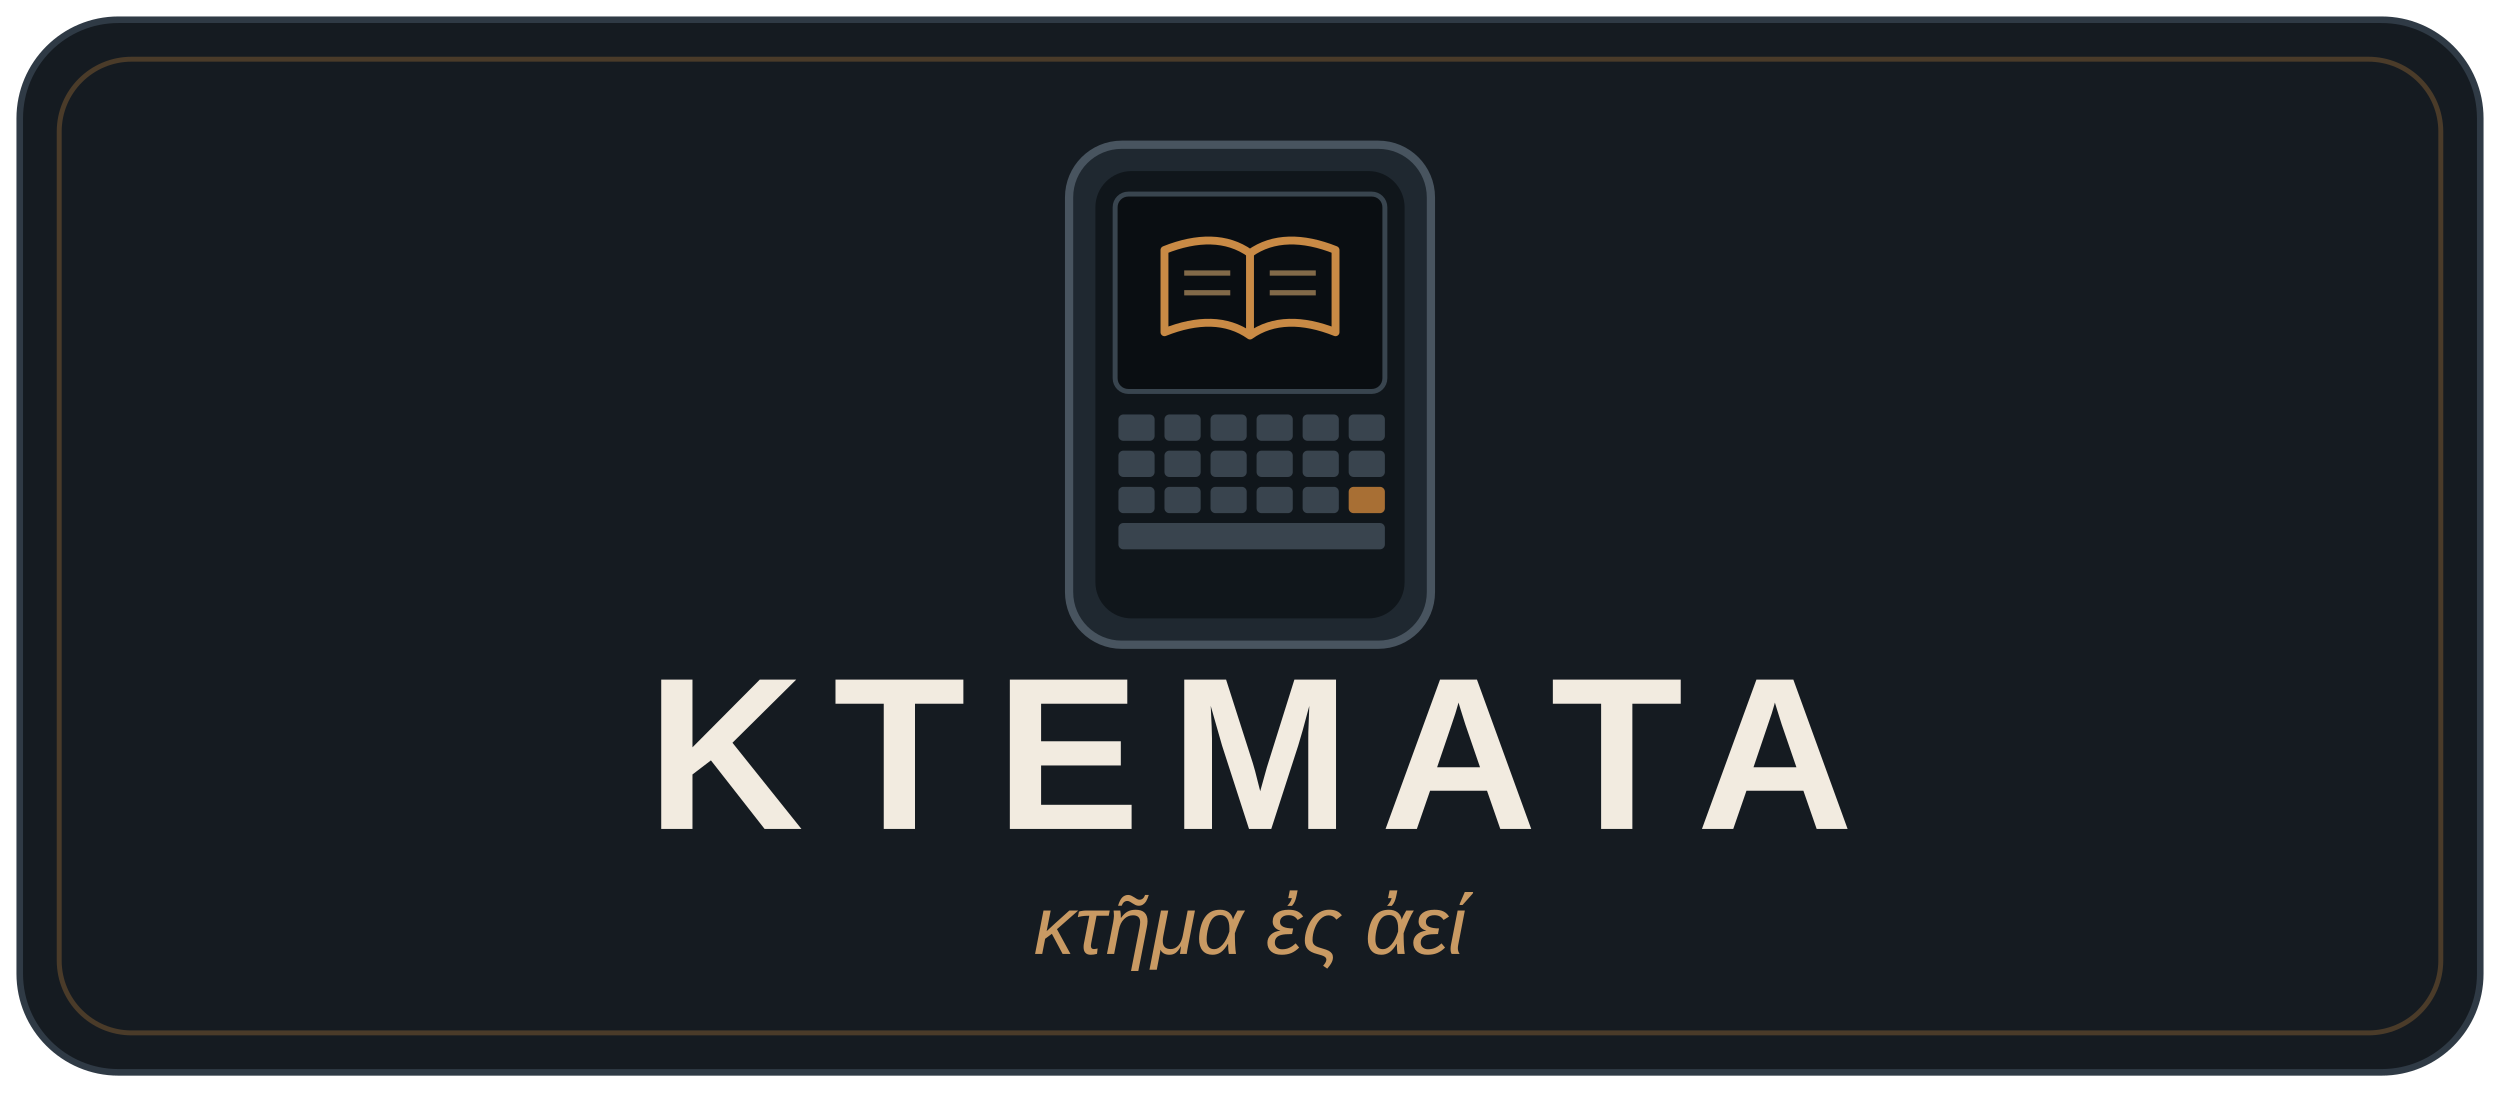
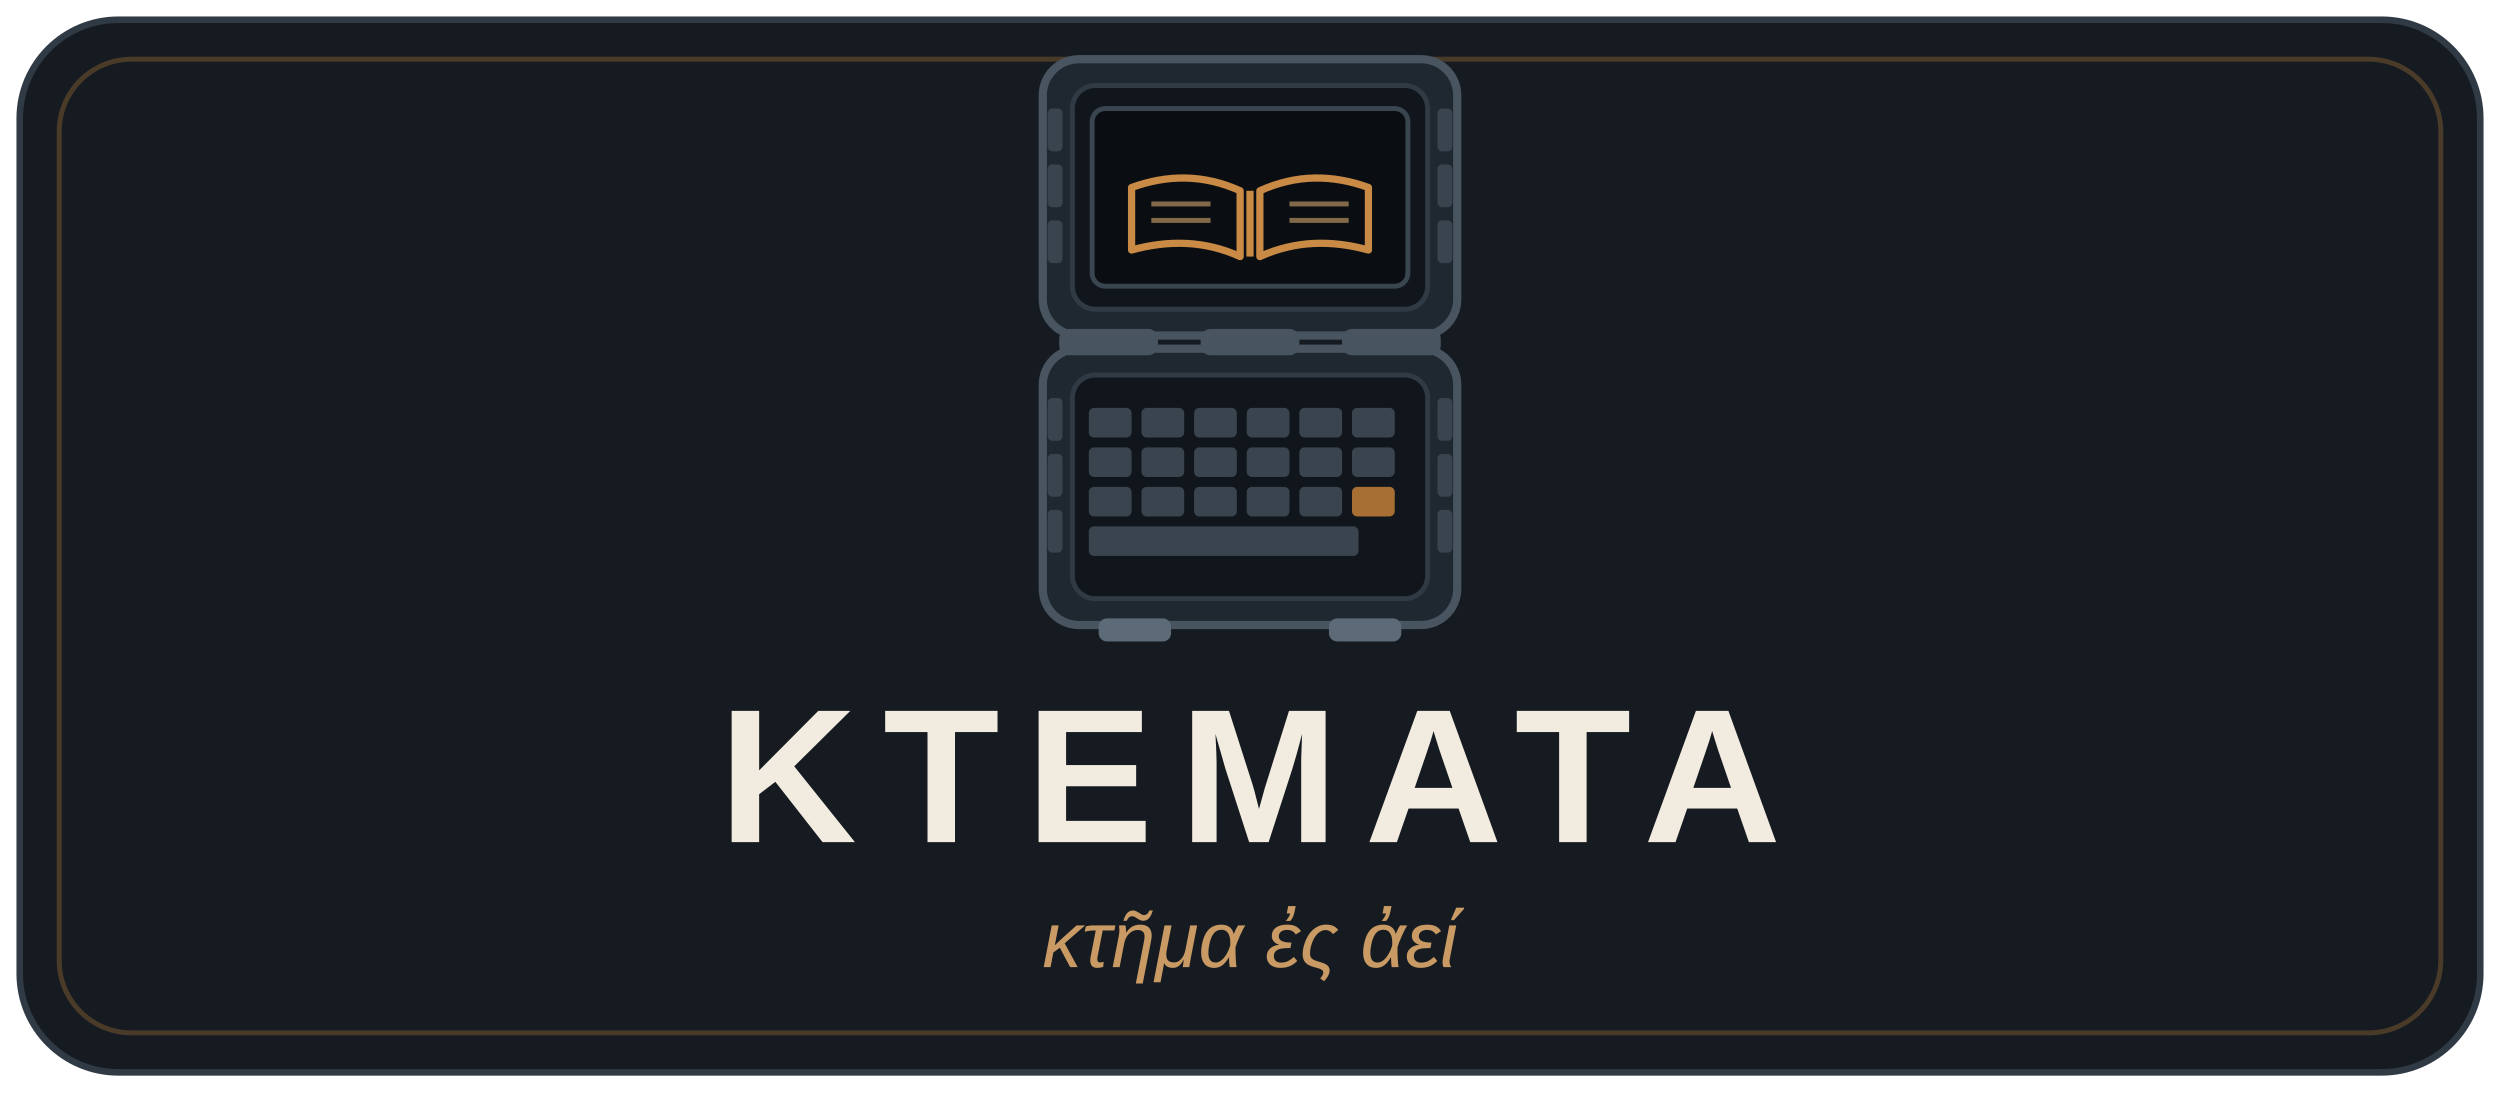
<svg xmlns="http://www.w3.org/2000/svg" viewBox="0 0 760 332" width="760" height="332" role="img" aria-labelledby="title desc">
  <rect x="6" y="6" width="748" height="320" rx="30" fill="#151b21" stroke="#2f3a45" stroke-width="2" />
  <rect x="18" y="18" width="724" height="296" rx="22" fill="none" stroke="#8a6234" stroke-opacity="0.45" stroke-width="1.5" />
-   <rect x="325" y="44" width="110" height="152" rx="16" fill="#1f2830" stroke="#48545f" stroke-width="2.5" />
-   <rect x="333" y="52" width="94" height="136" rx="11" fill="#10161b" />
-   <rect x="339" y="59" width="82" height="60" rx="4" fill="#0a0e12" stroke="#39454f" stroke-width="1.5" />
-   <path d="M354 76 C 364 72, 373 72, 380 77 C 387 72, 396 72, 406 76 L406 101 C 396 97, 387 97, 380 102 C 373 97, 364 97, 354 101 Z" fill="none" stroke="#c98a45" stroke-width="2.4" stroke-linejoin="round" />
-   <path d="M380 77 V102" stroke="#c98a45" stroke-width="2.4" />
-   <path d="M360 83 H374 M386 83 H400 M360 89 H374 M386 89 H400" stroke="#8f744f" stroke-width="1.6" opacity="0.9" />
+   <rect x="317" y="18" width="126" height="84" rx="11" fill="#1f2830" stroke="#48545f" stroke-width="2.5" />
+   <rect x="317" y="106" width="126" height="84" rx="11" fill="#1f2830" stroke="#48545f" stroke-width="2.5" />
  <g fill="#39444e">
-     <rect x="340" y="126" width="11" height="8" rx="1.5" />
-     <rect x="354" y="126" width="11" height="8" rx="1.5" />
-     <rect x="368" y="126" width="11" height="8" rx="1.5" />
-     <rect x="382" y="126" width="11" height="8" rx="1.5" />
-     <rect x="396" y="126" width="11" height="8" rx="1.5" />
-     <rect x="410" y="126" width="11" height="8" rx="1.5" />
-     <rect x="340" y="137" width="11" height="8" rx="1.5" />
-     <rect x="354" y="137" width="11" height="8" rx="1.5" />
-     <rect x="368" y="137" width="11" height="8" rx="1.5" />
-     <rect x="382" y="137" width="11" height="8" rx="1.5" />
-     <rect x="396" y="137" width="11" height="8" rx="1.5" />
-     <rect x="410" y="137" width="11" height="8" rx="1.5" />
-     <rect x="340" y="148" width="11" height="8" rx="1.5" />
-     <rect x="354" y="148" width="11" height="8" rx="1.5" />
-     <rect x="368" y="148" width="11" height="8" rx="1.5" />
-     <rect x="382" y="148" width="11" height="8" rx="1.5" />
-     <rect x="396" y="148" width="11" height="8" rx="1.5" />
-     <rect x="340" y="159" width="81" height="8" rx="1.5" />
+     <rect x="318.5" y="33" width="4.5" height="13" rx="1.4" />
+     <rect x="318.5" y="50" width="4.5" height="13" rx="1.4" />
+     <rect x="318.5" y="67" width="4.5" height="13" rx="1.4" />
+     <rect x="437" y="33" width="4.5" height="13" rx="1.4" />
+     <rect x="437" y="50" width="4.5" height="13" rx="1.4" />
+     <rect x="437" y="67" width="4.5" height="13" rx="1.4" />
+     <rect x="318.5" y="121" width="4.5" height="13" rx="1.4" />
+     <rect x="318.5" y="138" width="4.5" height="13" rx="1.4" />
+     <rect x="318.5" y="155" width="4.5" height="13" rx="1.4" />
+     <rect x="437" y="121" width="4.5" height="13" rx="1.4" />
+     <rect x="437" y="138" width="4.5" height="13" rx="1.4" />
+     <rect x="437" y="155" width="4.5" height="13" rx="1.4" />
  </g>
-   <rect x="410" y="148" width="11" height="8" rx="1.5" fill="#a86f34" />
-   <text x="380" y="252" text-anchor="middle" font-family="Liberation Sans, DejaVu Sans, Arial, Helvetica, sans-serif" font-size="66" font-weight="700" letter-spacing="9" fill="#f2ebe0">KTEMATA</text>
-   <text x="380" y="290" text-anchor="middle" font-family="Liberation Sans, DejaVu Sans, Arial, Helvetica, sans-serif" font-size="25" font-style="italic" fill="#c99a63">κτῆμα ἐς ἀεί</text>
+   <g fill="#48545f">
+     <rect x="322" y="100" width="30" height="8" rx="3" />
+     <rect x="365" y="100" width="30" height="8" rx="3" />
+     <rect x="408" y="100" width="30" height="8" rx="3" />
+   </g>
+   <g fill="#5d6b78">
+     <rect x="334" y="188" width="22" height="7" rx="2.5" />
+     <rect x="404" y="188" width="22" height="7" rx="2.5" />
+   </g>
+   <rect x="326" y="26" width="108" height="68" rx="7" fill="#10161b" stroke="#2f3a45" stroke-width="1.5" />
+   <rect x="332" y="33" width="96" height="54" rx="4" fill="#0a0e12" stroke="#39454f" stroke-width="1.5" />
+   <path d="M344 57 C 355 53, 366 53, 377 58 L377 78 C 366 73, 355 73, 344 76 Z" fill="none" stroke="#c98a45" stroke-width="2.2" stroke-linejoin="round" />
+   <path d="M416 57 C 405 53, 394 53, 383 58 L383 78 C 394 73, 405 73, 416 76 Z" fill="none" stroke="#c98a45" stroke-width="2.2" stroke-linejoin="round" />
+   <path d="M380 58 V78" stroke="#c98a45" stroke-width="2.2" />
+   <path d="M350 62 H368 M350 67 H368 M392 62 H410 M392 67 H410" stroke="#8f744f" stroke-width="1.5" opacity="0.9" />
+   <rect x="326" y="114" width="108" height="68" rx="7" fill="#10161b" stroke="#2f3a45" stroke-width="1.5" />
+   <g fill="#39444e">
+     <rect x="331" y="124" width="13" height="9" rx="1.6" />
+     <rect x="347" y="124" width="13" height="9" rx="1.6" />
+     <rect x="363" y="124" width="13" height="9" rx="1.6" />
+     <rect x="379" y="124" width="13" height="9" rx="1.6" />
+     <rect x="395" y="124" width="13" height="9" rx="1.6" />
+     <rect x="411" y="124" width="13" height="9" rx="1.6" />
+     <rect x="331" y="136" width="13" height="9" rx="1.6" />
+     <rect x="347" y="136" width="13" height="9" rx="1.6" />
+     <rect x="363" y="136" width="13" height="9" rx="1.6" />
+     <rect x="379" y="136" width="13" height="9" rx="1.6" />
+     <rect x="395" y="136" width="13" height="9" rx="1.6" />
+     <rect x="411" y="136" width="13" height="9" rx="1.6" />
+     <rect x="331" y="148" width="13" height="9" rx="1.6" />
+     <rect x="347" y="148" width="13" height="9" rx="1.6" />
+     <rect x="363" y="148" width="13" height="9" rx="1.6" />
+     <rect x="379" y="148" width="13" height="9" rx="1.6" />
+     <rect x="395" y="148" width="13" height="9" rx="1.6" />
+     <rect x="331" y="160" width="82" height="9" rx="1.6" />
+   </g>
+   <rect x="411" y="148" width="13" height="9" rx="1.6" fill="#a86f34" />
+   <text x="380" y="256" text-anchor="middle" font-family="Liberation Sans, DejaVu Sans, Arial, Helvetica, sans-serif" font-size="58" font-weight="700" letter-spacing="8" fill="#f2ebe0">KTEMATA</text>
+   <text x="380" y="294" text-anchor="middle" font-family="Liberation Sans, DejaVu Sans, Arial, Helvetica, sans-serif" font-size="24" font-style="italic" fill="#c99a63">κτῆμα ἐς ἀεί</text>
</svg>
